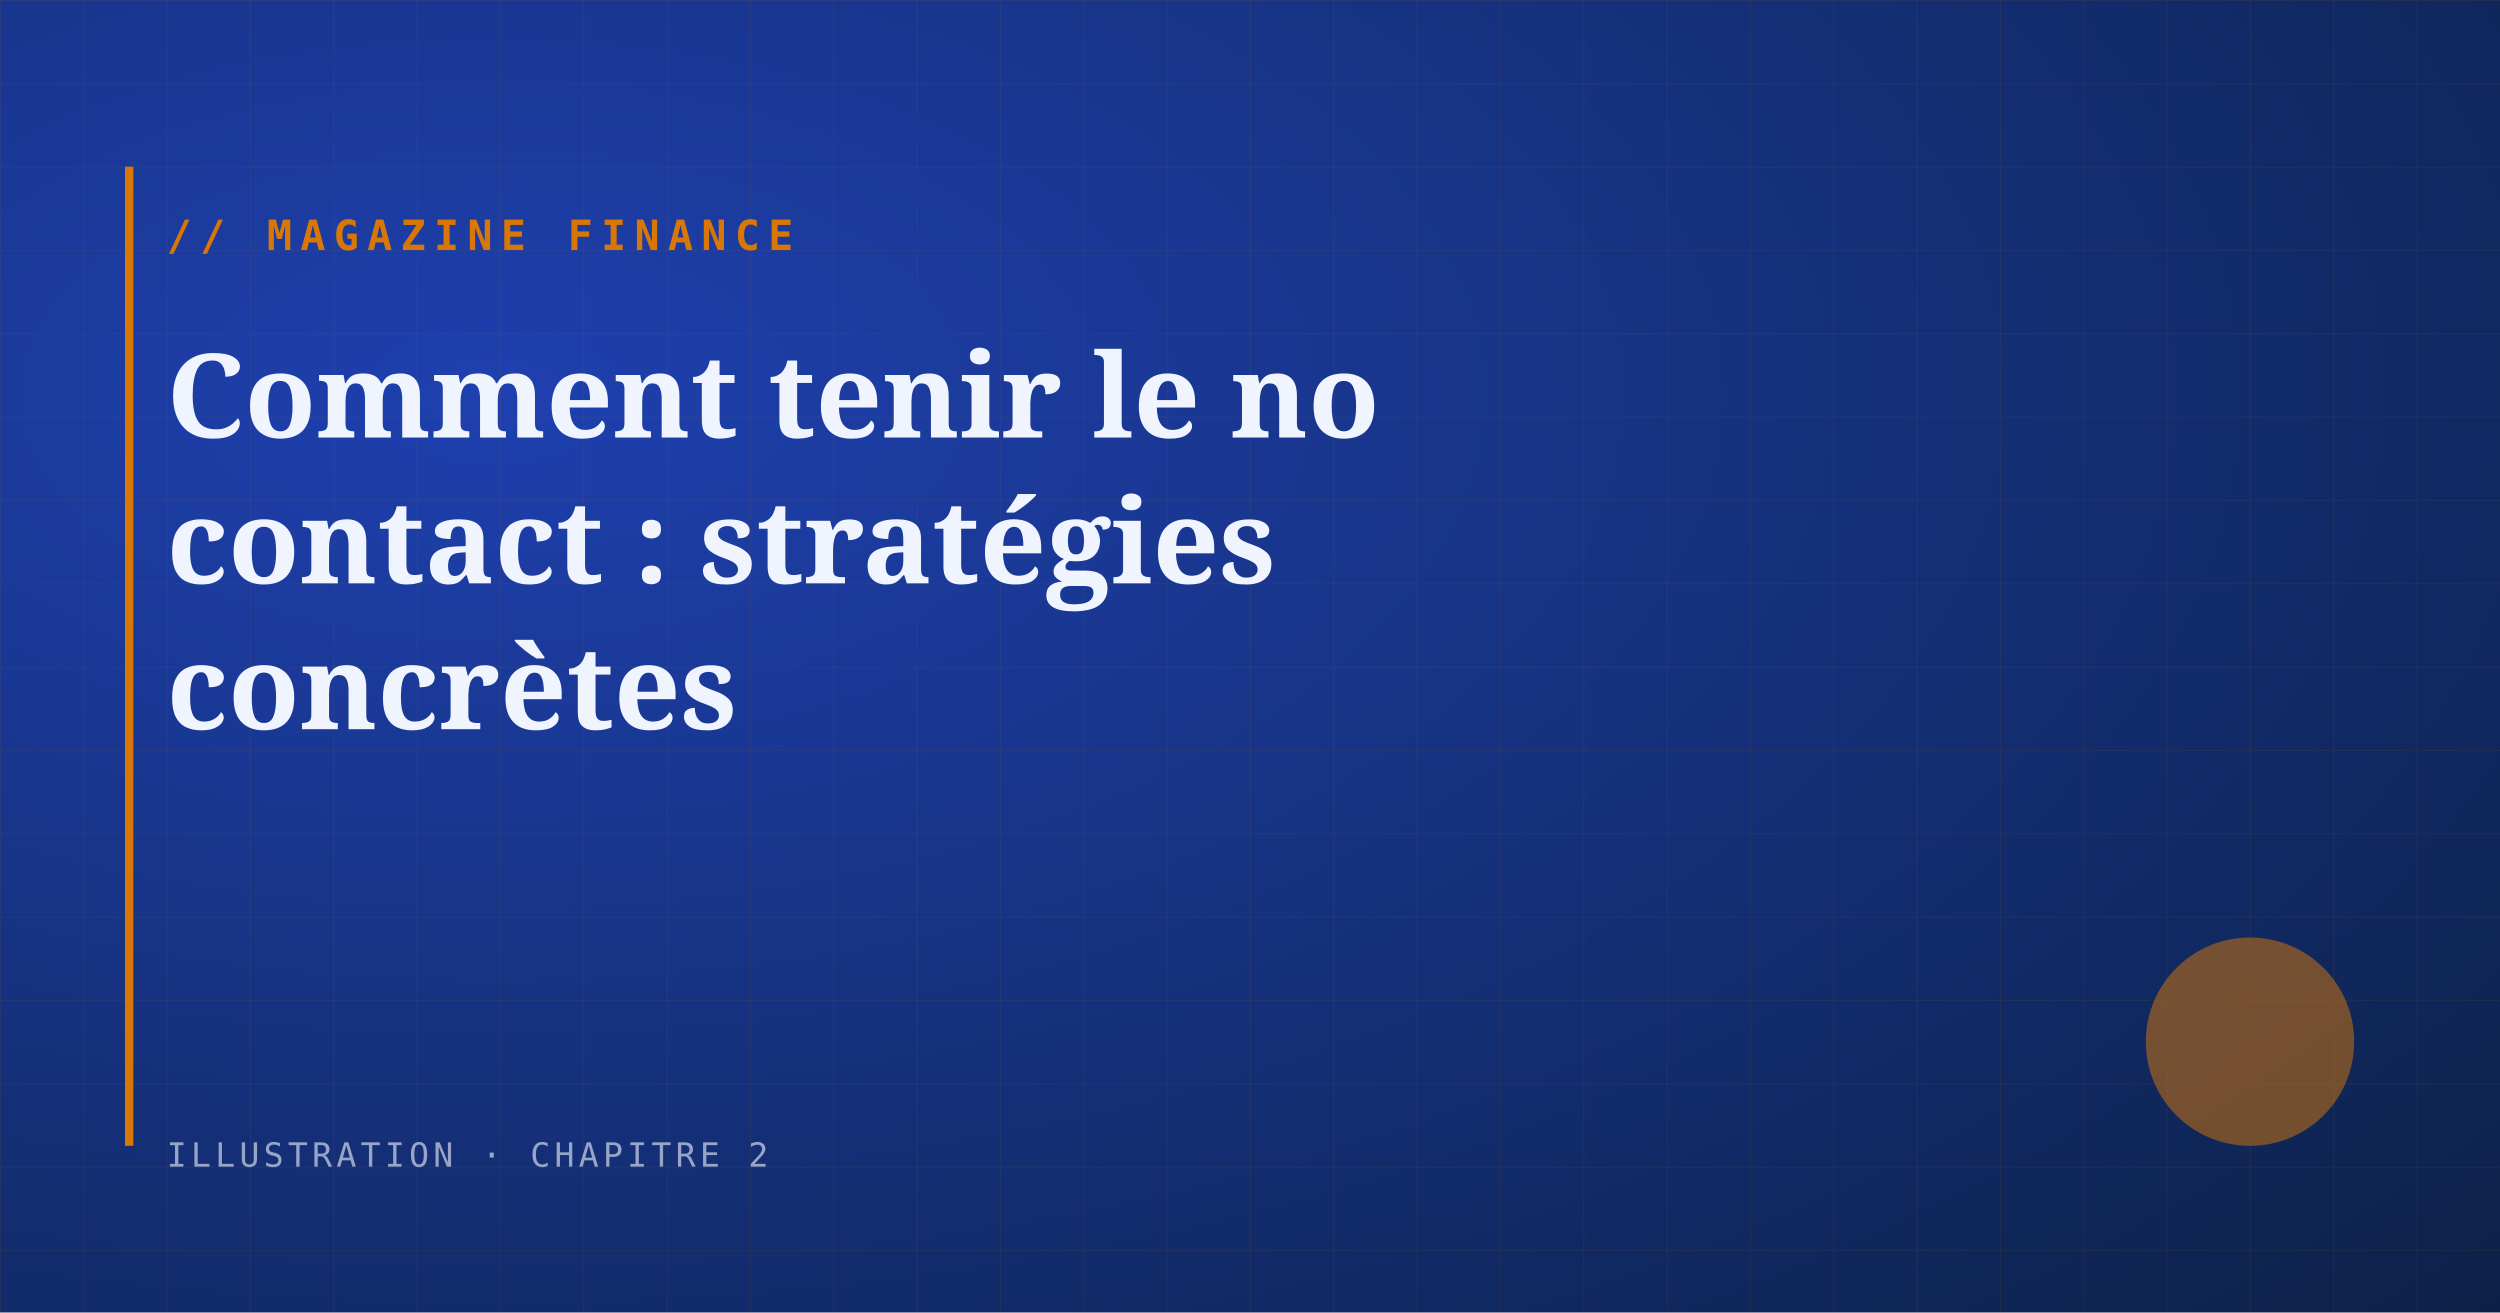
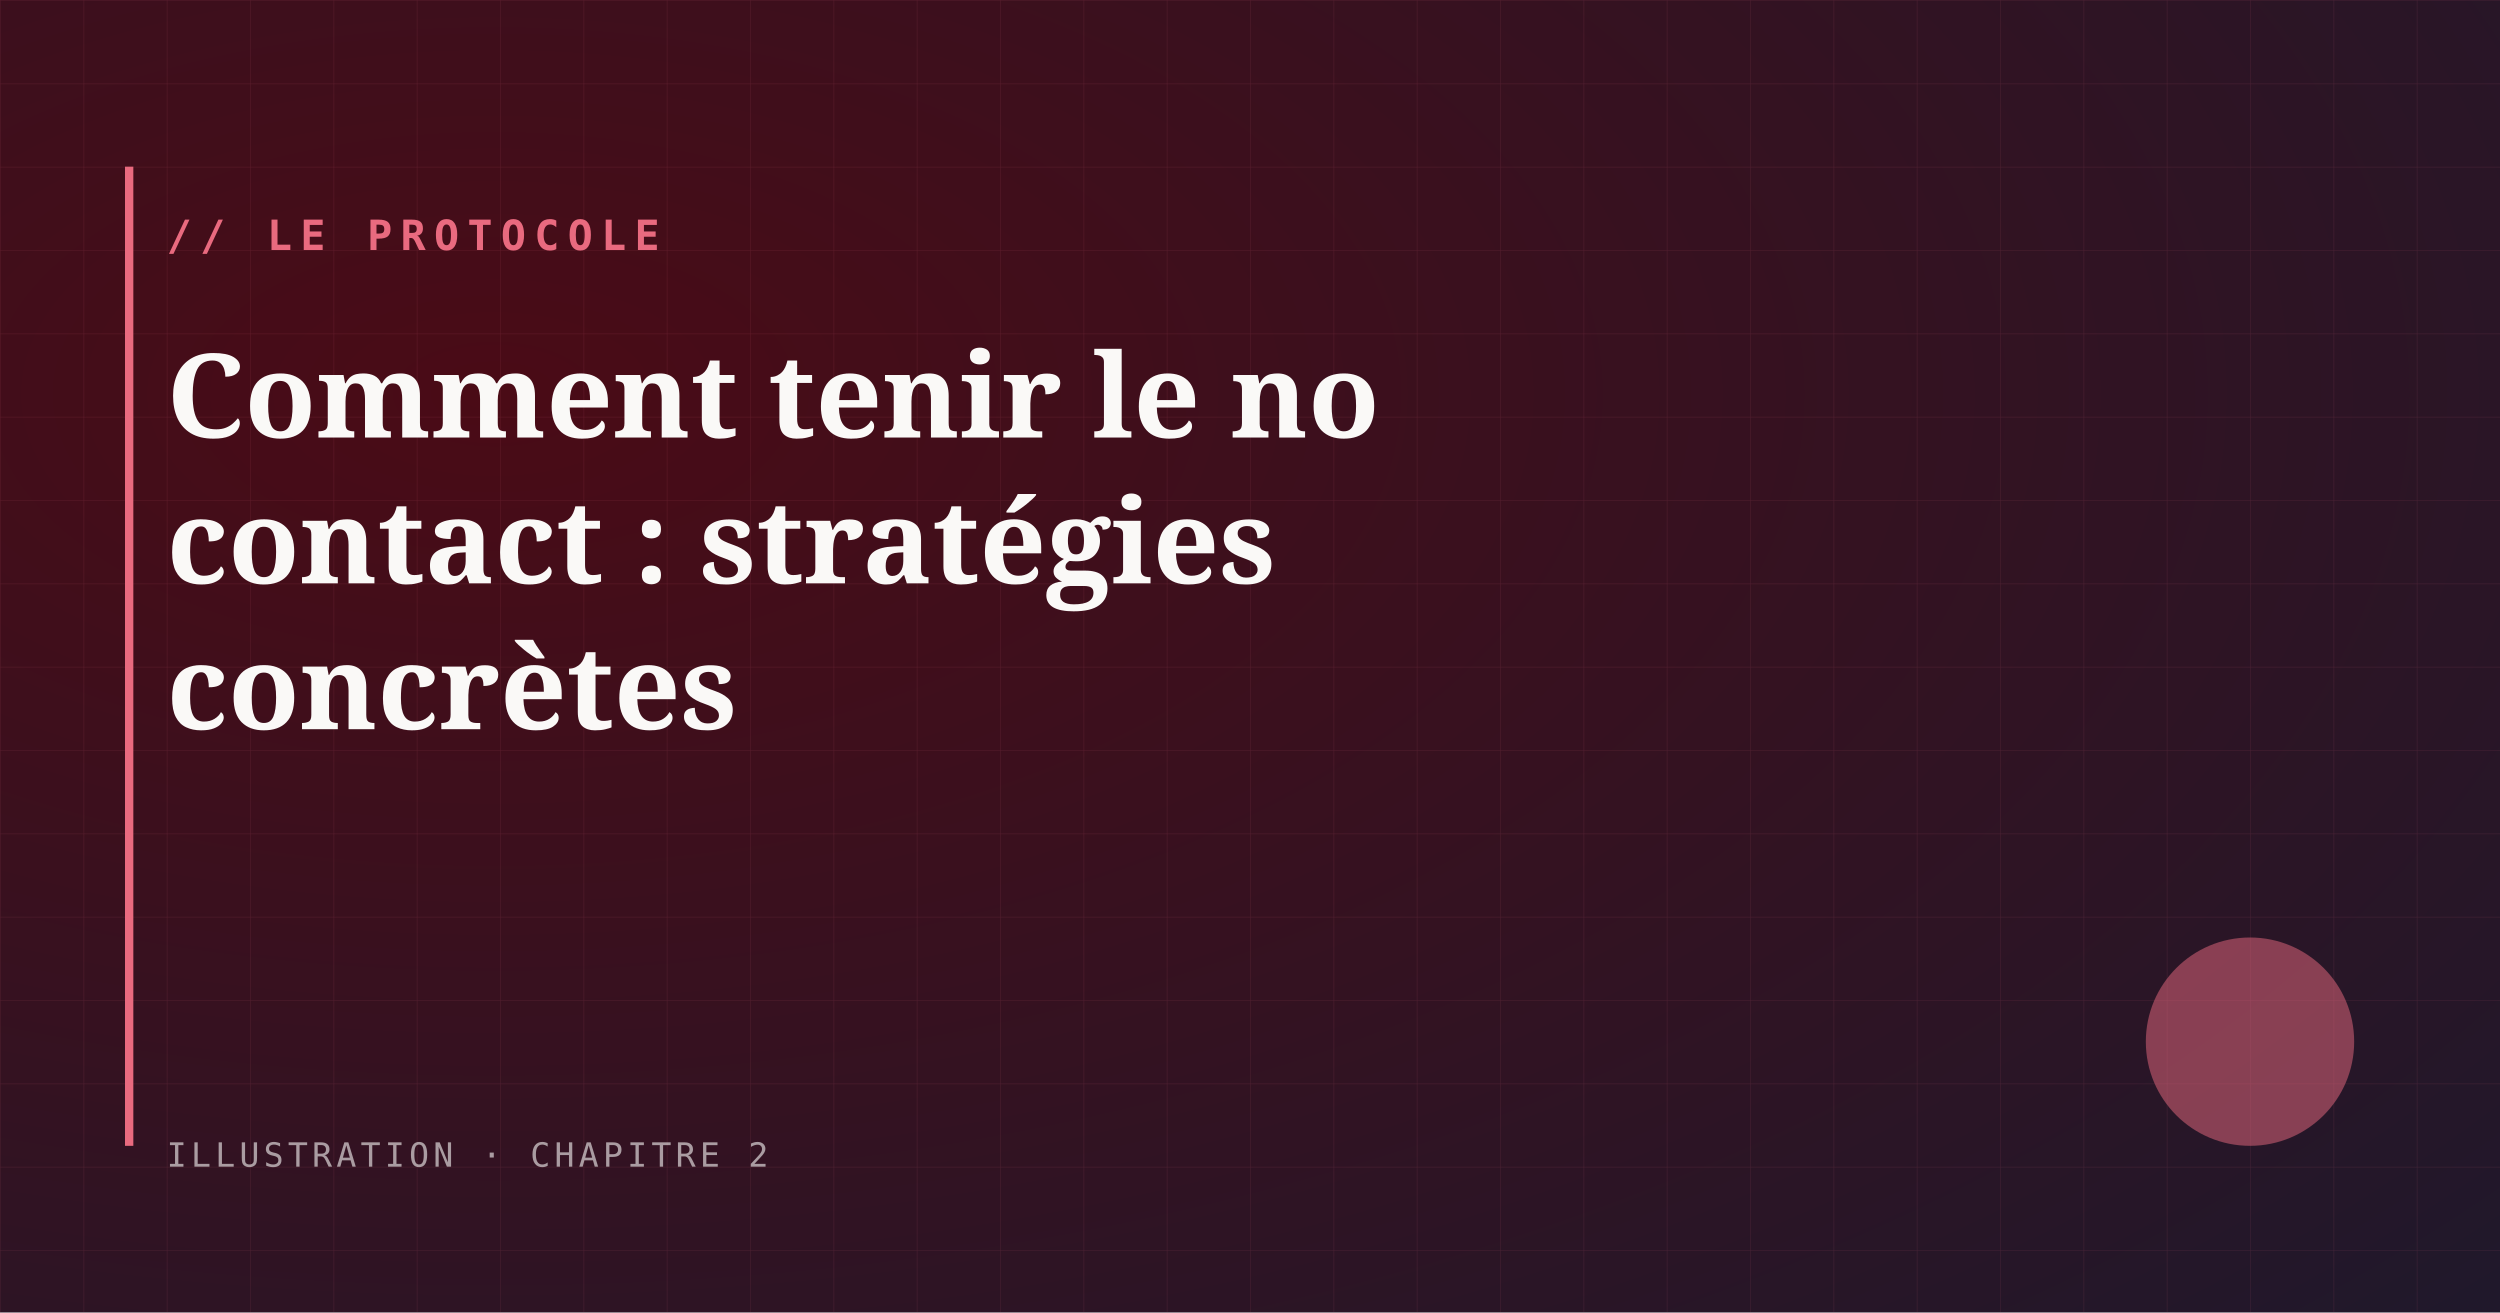
<svg xmlns="http://www.w3.org/2000/svg" viewBox="0 0 1200 630" width="1200" height="630">
  <defs>
    <radialGradient id="bg" cx="20%" cy="30%" r="120%">
-       <stop offset="0%" stop-color="#1e40af" />
-       <stop offset="100%" stop-color="#0a1d3a" />
+       <stop offset="0%" stop-color="#4a0b16" />
+       <stop offset="100%" stop-color="#1A1A2E" />
    </radialGradient>
  </defs>
  <rect width="1200" height="630" fill="url(#bg)" />
  <defs>
    <pattern id="grid" width="40" height="40" patternUnits="userSpaceOnUse">
-       <path d="M 40 0 L 0 0 0 40" fill="none" stroke="#d97706" stroke-width="0.5" opacity="0.15" />
+       <path d="M 40 0 L 0 0 0 40" fill="none" stroke="#e96a7f" stroke-width="0.5" opacity="0.15" />
    </pattern>
  </defs>
  <rect width="1200" height="630" fill="url(#grid)" />
-   <rect x="60" y="80" width="4" height="470" fill="#d97706" />
-   <circle cx="1080" cy="500" r="50" fill="#d97706" opacity="0.5" />
-   <text x="80" y="120" font-family="ui-monospace, monospace" font-size="20" font-weight="600" letter-spacing="4" fill="#d97706">// MAGAZINE FINANCE</text>
-   <text x="80" y="210" font-family="Georgia, serif" font-size="56" font-weight="bold" fill="#f0f4ff">Comment tenir le no</text>
-   <text x="80" y="280" font-family="Georgia, serif" font-size="56" font-weight="bold" fill="#f0f4ff">contact : stratégies</text>
-   <text x="80" y="350" font-family="Georgia, serif" font-size="56" font-weight="bold" fill="#f0f4ff">concrètes</text>
-   <text x="80" y="560" font-family="ui-monospace, monospace" font-size="16" letter-spacing="2" fill="#f0f4ff" opacity="0.6">ILLUSTRATION · CHAPITRE 2</text>
+   <rect x="60" y="80" width="4" height="470" fill="#e96a7f" />
+   <circle cx="1080" cy="500" r="50" fill="#e96a7f" opacity="0.5" />
+   <text x="80" y="120" font-family="ui-monospace, monospace" font-size="20" font-weight="600" letter-spacing="4" fill="#e96a7f">// LE PROTOCOLE</text>
+   <text x="80" y="210" font-family="Georgia, serif" font-size="56" font-weight="bold" fill="#FAF9F7">Comment tenir le no</text>
+   <text x="80" y="280" font-family="Georgia, serif" font-size="56" font-weight="bold" fill="#FAF9F7">contact : stratégies</text>
+   <text x="80" y="350" font-family="Georgia, serif" font-size="56" font-weight="bold" fill="#FAF9F7">concrètes</text>
+   <text x="80" y="560" font-family="ui-monospace, monospace" font-size="16" letter-spacing="2" fill="#FAF9F7" opacity="0.6">ILLUSTRATION · CHAPITRE 2</text>
</svg>
